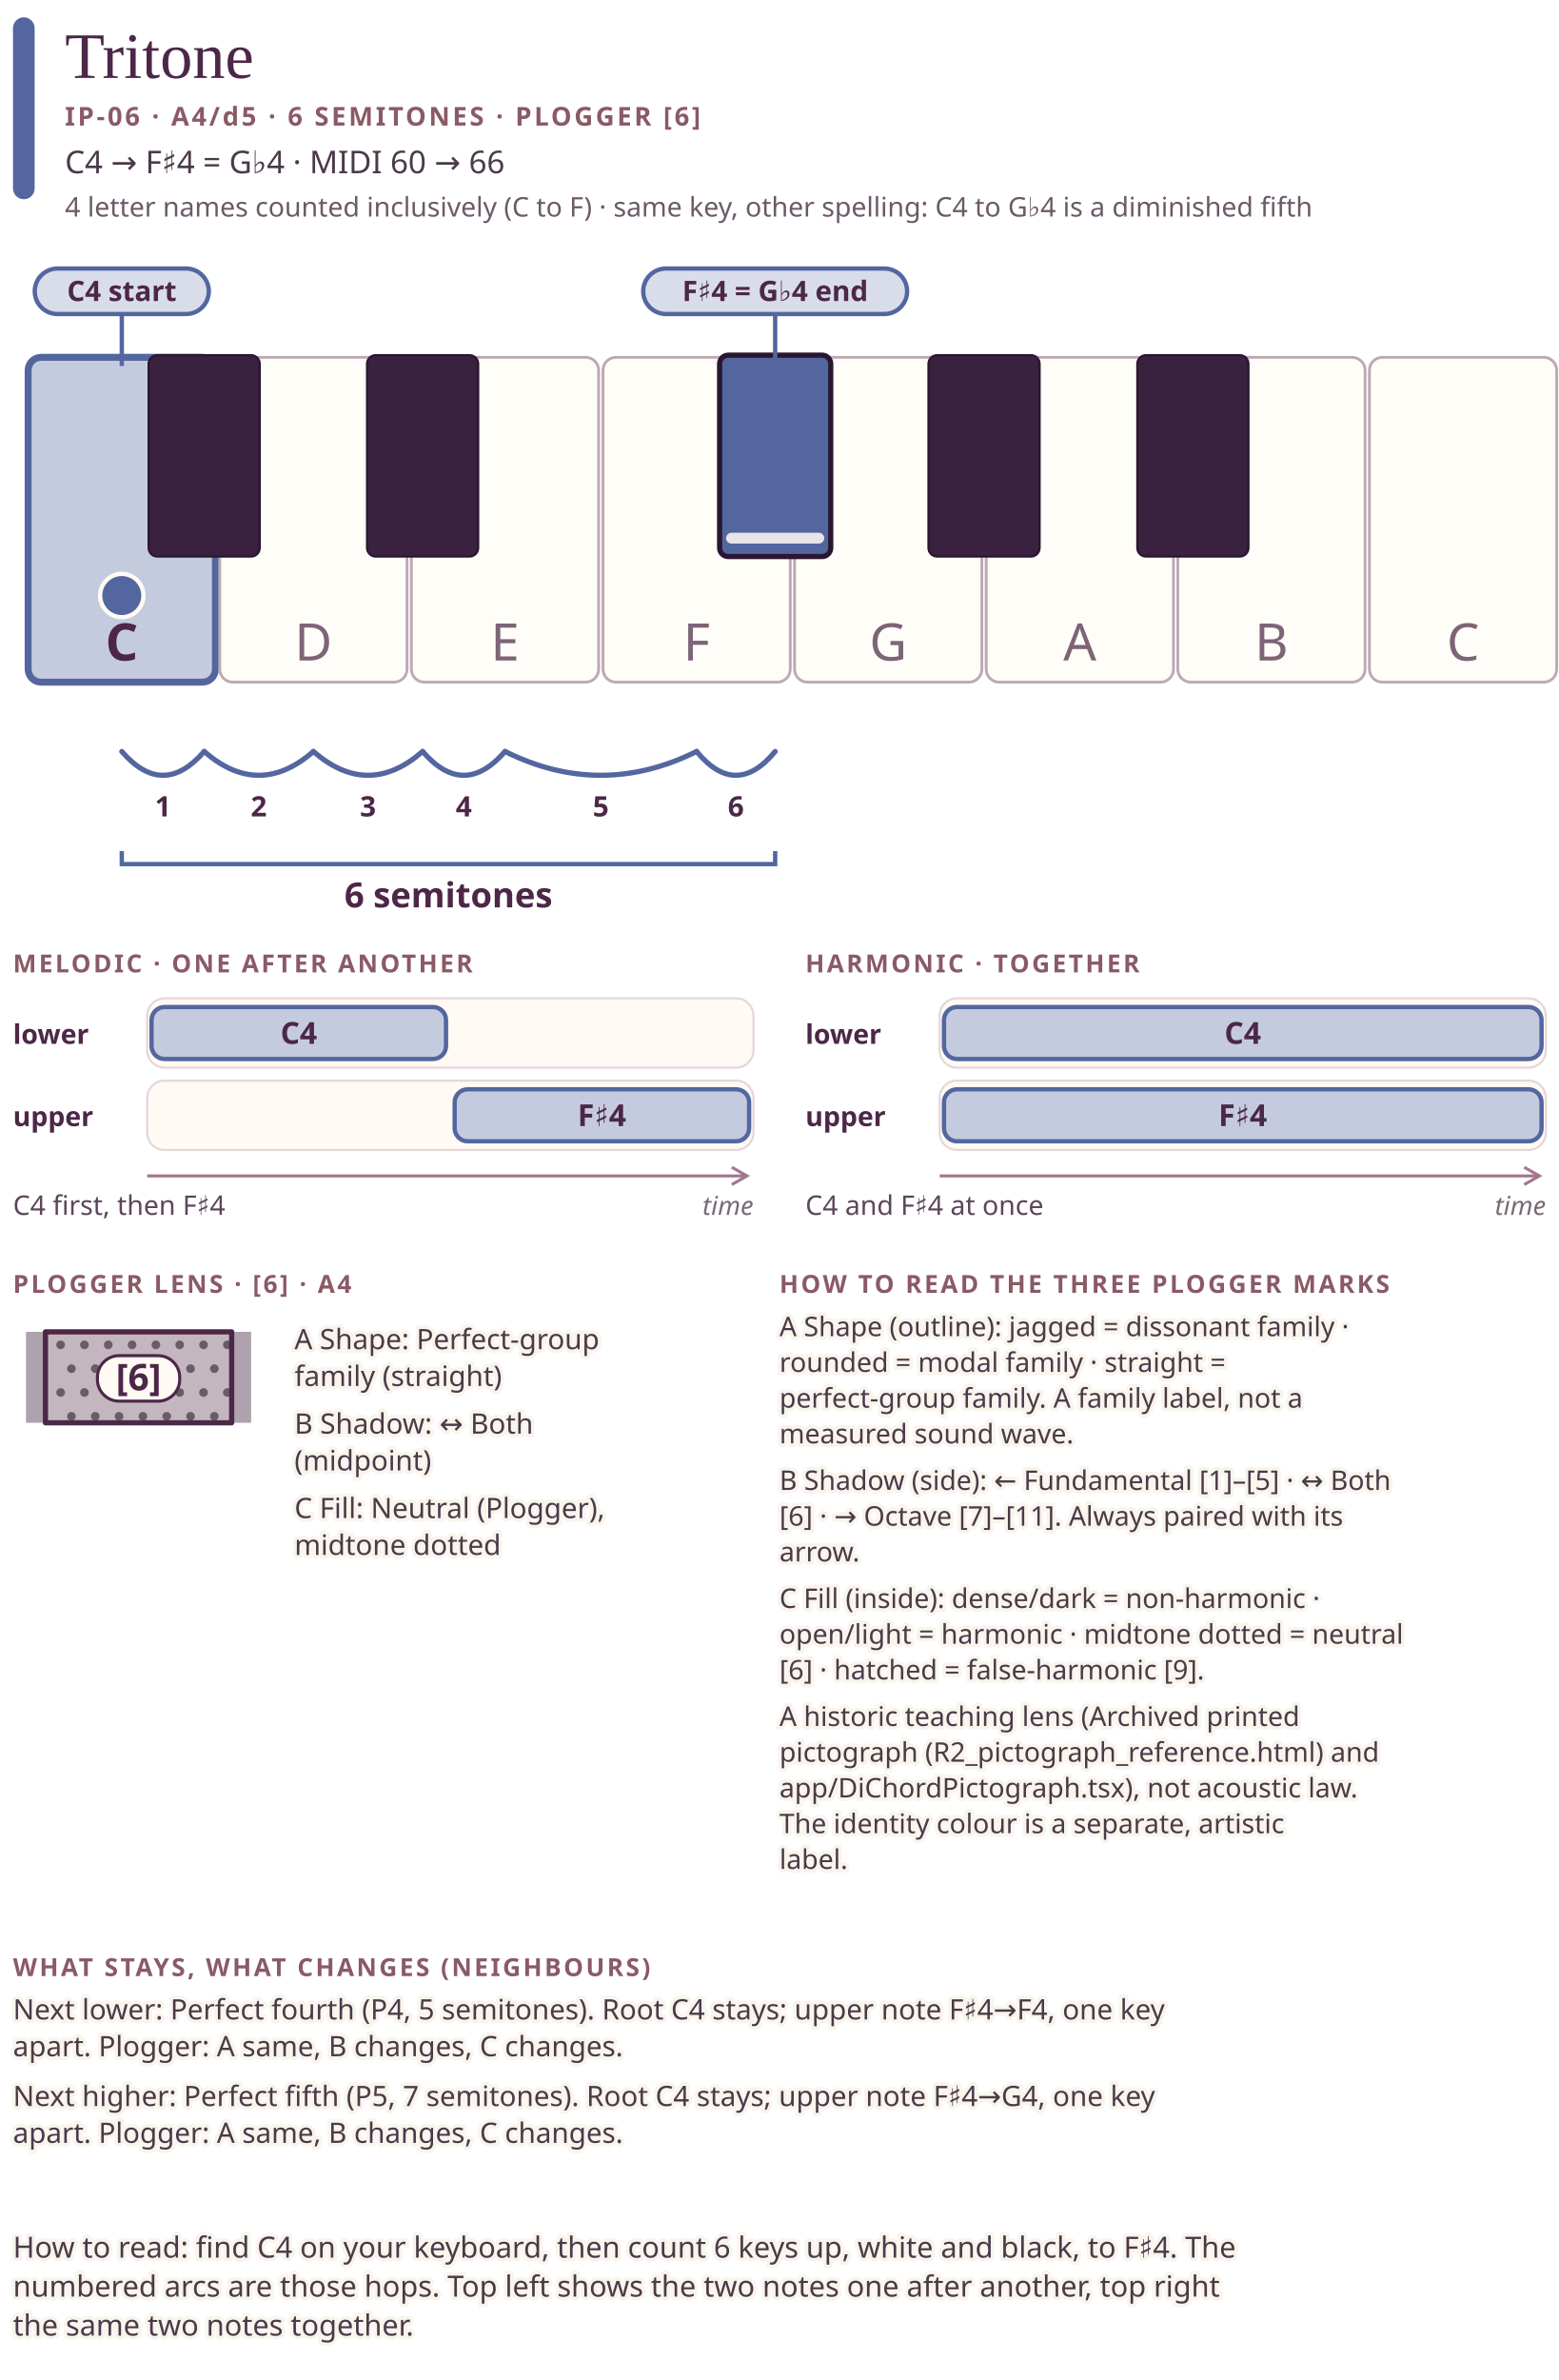
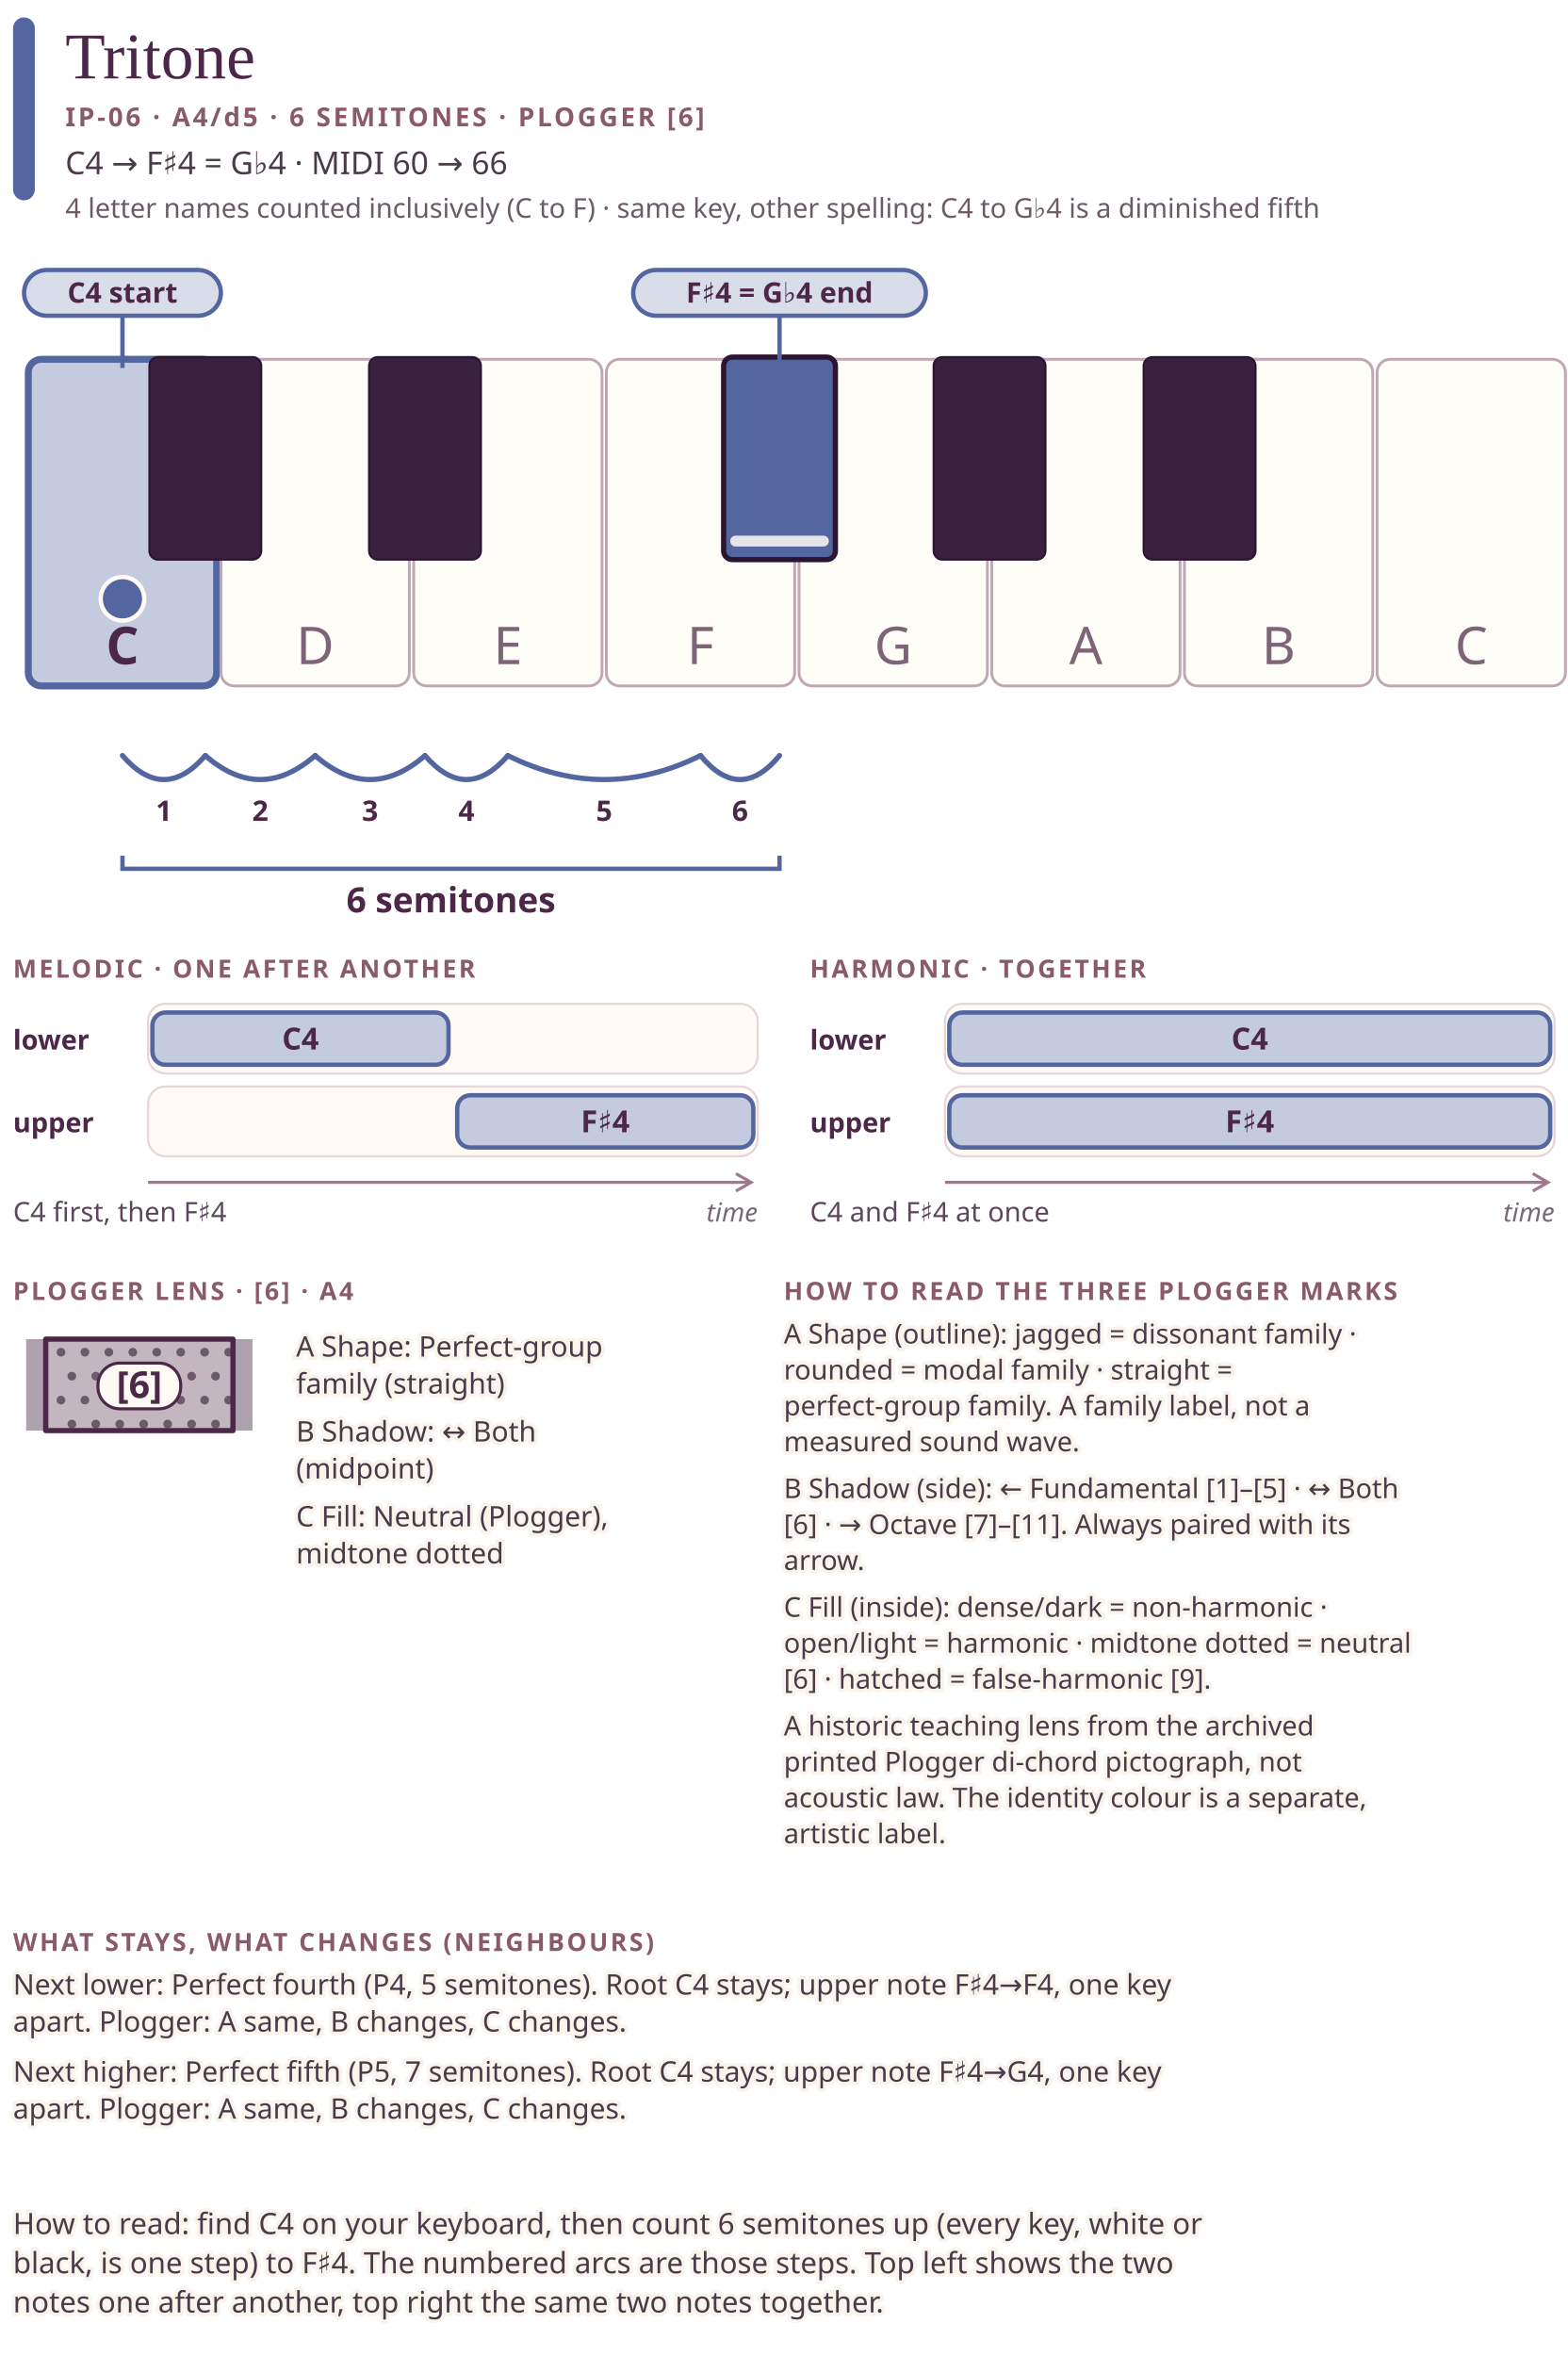
- <svg xmlns="http://www.w3.org/2000/svg" viewBox="0 0 720 1099" width="720" height="1099" role="img" aria-labelledby="IPF-sheet-06-t IPF-sheet-06-d">
+ <svg xmlns="http://www.w3.org/2000/svg" viewBox="0 0 720 1082" width="720" height="1082" role="img" aria-labelledby="IPF-sheet-06-t IPF-sheet-06-d">
  <defs>
    <linearGradient id="IPFsheet06-w" x1="0" y1="0" x2="0" y2="1">
      <stop offset="0" stop-color="#fffdf8" />
      <stop offset=".78" stop-color="#f7efe2" />
      <stop offset="1" stop-color="#eadfcd" />
    </linearGradient>
    <linearGradient id="IPFsheet06-b" x1="0" y1="0" x2="0" y2="1">
      <stop offset="0" stop-color="#4a2a4d" />
      <stop offset=".85" stop-color="#2a1630" />
      <stop offset="1" stop-color="#3a2140" />
    </linearGradient>
    <radialGradient id="IPFsheet06-home" cx=".5" cy=".82" r=".75">
      <stop offset="0" stop-color="#ffd98a" />
      <stop offset=".55" stop-color="#f6b94f" />
      <stop offset="1" stop-color="#f3a53a" stop-opacity=".92" />
    </radialGradient>
    <radialGradient id="IPFsheet06-lower" cx=".5" cy=".82" r=".75">
      <stop offset="0" stop-color="#ffe0a6" />
      <stop offset="1" stop-color="#f3b25a" />
    </radialGradient>
    <radialGradient id="IPFsheet06-upper" cx=".5" cy=".82" r=".75">
      <stop offset="0" stop-color="#bfe7e2" />
      <stop offset="1" stop-color="#8fcdc6" />
    </radialGradient>
    <linearGradient id="IPFsheet06-shared" x1="0" y1="0" x2="1" y2="0">
      <stop offset="0" stop-color="#f6c46a" />
      <stop offset=".5" stop-color="#efe6c4" />
      <stop offset="1" stop-color="#8fcdc6" />
    </linearGradient>
    <filter id="IPFsheet06-glow" x="-40%" y="-20%" width="180%" height="150%">
      <feGaussianBlur stdDeviation="9" />
    </filter>
  </defs>
  <g transform="translate(6 4)">
    <g transform="translate(0 0)">
      <rect x="0" y="4" width="10" height="84" rx="5" fill="#5366A0" />
      <text x="24" y="32" font-family="Georgia, 'Times New Roman', serif" font-size="30" font-weight="400" text-anchor="start" fill="#4C2748">Tritone</text>
      <text x="24" y="54" font-family="ui-sans-serif, system-ui, 'Segoe UI', sans-serif" font-size="12" font-weight="700" text-anchor="start" fill="#8a5a66" letter-spacing="1.2">IP-06 · A4/d5 · 6 SEMITONES · PLOGGER [6]</text>
      <text x="24" y="76" font-family="ui-sans-serif, system-ui, 'Segoe UI', sans-serif" font-size="14.5" font-weight="400" text-anchor="start" fill="#4a3a4a">C4 → F♯4 = G♭4 · MIDI 60 → 66</text>
      <text x="24" y="96" font-family="ui-sans-serif, system-ui, 'Segoe UI', sans-serif" font-size="12.5" font-weight="400" text-anchor="start" fill="#6b5a68">4 letter names counted inclusively (C to F) · same key, other spelling: C4 to G♭4 is a diminished fifth</text>
    </g>
    <g transform="translate(0 116)">
      <rect x="7" y="45" width="86.5" height="150" rx="6" fill="#c5cbdf" stroke="#5366A0" stroke-width="3.2" />
      <text x="50.25" y="185" font-family="ui-sans-serif, system-ui, 'Segoe UI', sans-serif" font-size="23.895" font-weight="700" text-anchor="middle" fill="#4C2748">C</text>
      <rect x="95.5" y="45" width="86.5" height="150" rx="6" fill="#fffdf8" stroke="#bfa8b3" stroke-width="1.3" />
      <text x="138.75" y="185" font-family="ui-sans-serif, system-ui, 'Segoe UI', sans-serif" font-size="23.895" font-weight="500" text-anchor="middle" fill="#7d6477">D</text>
      <rect x="184" y="45" width="86.5" height="150" rx="6" fill="#fffdf8" stroke="#bfa8b3" stroke-width="1.3" />
      <text x="227.25" y="185" font-family="ui-sans-serif, system-ui, 'Segoe UI', sans-serif" font-size="23.895" font-weight="500" text-anchor="middle" fill="#7d6477">E</text>
      <rect x="272.5" y="45" width="86.5" height="150" rx="6" fill="#fffdf8" stroke="#bfa8b3" stroke-width="1.3" />
      <text x="315.75" y="185" font-family="ui-sans-serif, system-ui, 'Segoe UI', sans-serif" font-size="23.895" font-weight="500" text-anchor="middle" fill="#7d6477">F</text>
      <rect x="361" y="45" width="86.5" height="150" rx="6" fill="#fffdf8" stroke="#bfa8b3" stroke-width="1.3" />
      <text x="404.25" y="185" font-family="ui-sans-serif, system-ui, 'Segoe UI', sans-serif" font-size="23.895" font-weight="500" text-anchor="middle" fill="#7d6477">G</text>
      <rect x="449.5" y="45" width="86.5" height="150" rx="6" fill="#fffdf8" stroke="#bfa8b3" stroke-width="1.3" />
      <text x="492.75" y="185" font-family="ui-sans-serif, system-ui, 'Segoe UI', sans-serif" font-size="23.895" font-weight="500" text-anchor="middle" fill="#7d6477">A</text>
      <rect x="538" y="45" width="86.5" height="150" rx="6" fill="#fffdf8" stroke="#bfa8b3" stroke-width="1.3" />
      <text x="581.25" y="185" font-family="ui-sans-serif, system-ui, 'Segoe UI', sans-serif" font-size="23.895" font-weight="500" text-anchor="middle" fill="#7d6477">B</text>
      <rect x="626.5" y="45" width="86.5" height="150" rx="6" fill="#fffdf8" stroke="#bfa8b3" stroke-width="1.3" />
      <text x="669.75" y="185" font-family="ui-sans-serif, system-ui, 'Segoe UI', sans-serif" font-size="23.895" font-weight="500" text-anchor="middle" fill="#7d6477">C</text>
      <rect x="62.64" y="44" width="51.33" height="93" rx="4" fill="#3a2140" stroke="#2a1630" stroke-width="1" />
      <rect x="163.53" y="44" width="51.33" height="93" rx="4" fill="#3a2140" stroke="#2a1630" stroke-width="1" />
      <rect x="326.37" y="44" width="51.33" height="93" rx="4" fill="#5366A0" stroke="#2a1630" stroke-width="2.4" />
      <rect x="329.37" y="126" width="45.33" height="5" rx="2.5" fill="#fffaf3" opacity=".85" />
      <rect x="422.835" y="44" width="51.33" height="93" rx="4" fill="#3a2140" stroke="#2a1630" stroke-width="1" />
      <rect x="519.3" y="44" width="51.33" height="93" rx="4" fill="#3a2140" stroke="#2a1630" stroke-width="1" />
      <circle cx="50.25" cy="155" r="10" fill="#5366A0" stroke="#fffaf3" stroke-width="2" />
      <path d="M50.25 25 V49" stroke="#5366A0" stroke-width="2" />
-       <rect x="10.05" y="4" width="80.4" height="21" rx="10.5" fill="#d9ddea" stroke="#5366A0" stroke-width="2" />
+       <rect x="5.05" y="4" width="90.4" height="21" rx="10.5" fill="#d9ddea" stroke="#5366A0" stroke-width="2" />
      <text x="50.25" y="19" font-family="ui-sans-serif, system-ui, 'Segoe UI', sans-serif" font-size="13" font-weight="700" text-anchor="middle" fill="#4C2748">C4 start</text>
      <path d="M352.035 25 V47" stroke="#5366A0" stroke-width="2" />
-       <rect x="291.085" y="4" width="121.9" height="21" rx="10.5" fill="#d9ddea" stroke="#5366A0" stroke-width="2" />
+       <rect x="284.835" y="4" width="134.4" height="21" rx="10.5" fill="#d9ddea" stroke="#5366A0" stroke-width="2" />
      <text x="352.035" y="19" font-family="ui-sans-serif, system-ui, 'Segoe UI', sans-serif" font-size="13" font-weight="700" text-anchor="middle" fill="#4C2748">F♯4 = G♭4 end</text>
    </g>
    <g transform="translate(0 335)">
      <path d="M50.25 8 q19.027 22 38.055 0" fill="none" stroke="#5366A0" stroke-width="2.4" stroke-linecap="round" />
      <text x="69.278" y="38" font-family="ui-sans-serif, system-ui, 'Segoe UI', sans-serif" font-size="13" font-weight="700" text-anchor="middle" fill="#4C2748">1</text>
      <path d="M88.305 8 q25.223 22 50.445 0" fill="none" stroke="#5366A0" stroke-width="2.4" stroke-linecap="round" />
      <text x="113.528" y="38" font-family="ui-sans-serif, system-ui, 'Segoe UI', sans-serif" font-size="13" font-weight="700" text-anchor="middle" fill="#4C2748">2</text>
      <path d="M138.75 8 q25.222 22 50.445 0" fill="none" stroke="#5366A0" stroke-width="2.4" stroke-linecap="round" />
      <text x="163.972" y="38" font-family="ui-sans-serif, system-ui, 'Segoe UI', sans-serif" font-size="13" font-weight="700" text-anchor="middle" fill="#4C2748">3</text>
      <path d="M189.195 8 q19.028 22 38.055 0" fill="none" stroke="#5366A0" stroke-width="2.4" stroke-linecap="round" />
      <text x="208.222" y="38" font-family="ui-sans-serif, system-ui, 'Segoe UI', sans-serif" font-size="13" font-weight="700" text-anchor="middle" fill="#4C2748">4</text>
      <path d="M227.25 8 q44.25 22 88.5 0" fill="none" stroke="#5366A0" stroke-width="2.4" stroke-linecap="round" />
      <text x="271.5" y="38" font-family="ui-sans-serif, system-ui, 'Segoe UI', sans-serif" font-size="13" font-weight="700" text-anchor="middle" fill="#4C2748">5</text>
      <path d="M315.75 8 q18.143 22 36.285 0" fill="none" stroke="#5366A0" stroke-width="2.4" stroke-linecap="round" />
      <text x="333.893" y="38" font-family="ui-sans-serif, system-ui, 'Segoe UI', sans-serif" font-size="13" font-weight="700" text-anchor="middle" fill="#4C2748">6</text>
      <path d="M50.25 54 V60 H352.035 V54" fill="none" stroke="#5366A0" stroke-width="2" />
      <text x="201.143" y="80" font-family="ui-sans-serif, system-ui, 'Segoe UI', sans-serif" font-size="16" font-weight="700" text-anchor="middle" fill="#4C2748">6 semitones</text>
    </g>
    <g transform="translate(0 433)">
      <g transform="translate(0 0)">
        <text x="0" y="12" font-family="ui-sans-serif, system-ui, 'Segoe UI', sans-serif" font-size="11.5" font-weight="700" text-anchor="start" fill="#8a5a66" letter-spacing="1.1">MELODIC · ONE AFTER ANOTHER</text>
        <text x="0" y="45" font-family="ui-sans-serif, system-ui, 'Segoe UI', sans-serif" font-size="12.5" font-weight="600" text-anchor="start" fill="#4C2748">lower</text>
        <rect x="62" y="24" width="280" height="32" rx="8" fill="#fffaf3" stroke="#e5d6dc" />
        <rect x="64" y="28" width="136" height="24" rx="6" fill="#c5cbdf" stroke="#5366A0" stroke-width="2" />
        <text x="132" y="45" font-family="ui-sans-serif, system-ui, 'Segoe UI', sans-serif" font-size="14" font-weight="700" text-anchor="middle" fill="#4C2748">C4</text>
        <text x="0" y="83" font-family="ui-sans-serif, system-ui, 'Segoe UI', sans-serif" font-size="12.5" font-weight="600" text-anchor="start" fill="#4C2748">upper</text>
        <rect x="62" y="62" width="280" height="32" rx="8" fill="#fffaf3" stroke="#e5d6dc" />
        <rect x="204" y="66" width="136" height="24" rx="6" fill="#c5cbdf" stroke="#5366A0" stroke-width="2" />
        <text x="272" y="83" font-family="ui-sans-serif, system-ui, 'Segoe UI', sans-serif" font-size="14" font-weight="700" text-anchor="middle" fill="#4C2748">F♯4</text>
        <path d="M62 106 H338" stroke="#a3778f" stroke-width="1.4" />
        <path d="M332 102 l7 4 l-7 4" fill="none" stroke="#a3778f" stroke-width="1.4" />
        <text x="342" y="124" font-family="ui-sans-serif, system-ui, 'Segoe UI', sans-serif" font-size="12" font-weight="400" text-anchor="end" fill="#786a75" font-style="italic">time</text>
        <text x="0" y="124" font-family="ui-sans-serif, system-ui, 'Segoe UI', sans-serif" font-size="12.5" font-weight="400" text-anchor="start" fill="#5c465b">C4 first, then F♯4</text>
      </g>
      <g transform="translate(366 0)">
        <text x="0" y="12" font-family="ui-sans-serif, system-ui, 'Segoe UI', sans-serif" font-size="11.5" font-weight="700" text-anchor="start" fill="#8a5a66" letter-spacing="1.1">HARMONIC · TOGETHER</text>
        <text x="0" y="45" font-family="ui-sans-serif, system-ui, 'Segoe UI', sans-serif" font-size="12.5" font-weight="600" text-anchor="start" fill="#4C2748">lower</text>
        <rect x="62" y="24" width="280" height="32" rx="8" fill="#fffaf3" stroke="#e5d6dc" />
        <rect x="64" y="28" width="276" height="24" rx="6" fill="#c5cbdf" stroke="#5366A0" stroke-width="2" />
        <text x="202" y="45" font-family="ui-sans-serif, system-ui, 'Segoe UI', sans-serif" font-size="14" font-weight="700" text-anchor="middle" fill="#4C2748">C4</text>
        <text x="0" y="83" font-family="ui-sans-serif, system-ui, 'Segoe UI', sans-serif" font-size="12.5" font-weight="600" text-anchor="start" fill="#4C2748">upper</text>
        <rect x="62" y="62" width="280" height="32" rx="8" fill="#fffaf3" stroke="#e5d6dc" />
        <rect x="64" y="66" width="276" height="24" rx="6" fill="#c5cbdf" stroke="#5366A0" stroke-width="2" />
        <text x="202" y="83" font-family="ui-sans-serif, system-ui, 'Segoe UI', sans-serif" font-size="14" font-weight="700" text-anchor="middle" fill="#4C2748">F♯4</text>
        <path d="M62 106 H338" stroke="#a3778f" stroke-width="1.4" />
        <path d="M332 102 l7 4 l-7 4" fill="none" stroke="#a3778f" stroke-width="1.4" />
        <text x="342" y="124" font-family="ui-sans-serif, system-ui, 'Segoe UI', sans-serif" font-size="12" font-weight="400" text-anchor="end" fill="#786a75" font-style="italic">time</text>
        <text x="0" y="124" font-family="ui-sans-serif, system-ui, 'Segoe UI', sans-serif" font-size="12.5" font-weight="400" text-anchor="start" fill="#5c465b">C4 and F♯4 at once</text>
      </g>
    </g>
    <g transform="translate(0 581)">
      <g transform="translate(0 0)">
        <text x="0" y="12" font-family="ui-sans-serif, system-ui, 'Segoe UI', sans-serif" font-size="11.5" font-weight="700" text-anchor="start" fill="#8a5a66" letter-spacing="1.1">PLOGGER LENS · [6] · A4</text>
        <g transform="translate(0 22) scale(1)">
          <path d="M3 8 H89 V50 H3 Z" transform="translate(3 0)" fill="#5c465b" opacity=".5" />
          <path d="M3 8 H89 V50 H3 Z" transform="translate(21 0)" fill="#5c465b" opacity=".5" />
          <g transform="translate(12 0)">
            <defs>
              <clipPath id="IPFsheet06-cl6">
                <path d="M3 8 H89 V50 H3 Z" />
              </clipPath>
            </defs>
            <path d="M3 8 H89 V50 H3 Z" fill="#c4b6bf" />
            <g clip-path="url(#IPFsheet06-cl6)">
              <circle cx="10" cy="14" r="2" fill="#6b5a68" />
              <circle cx="21" cy="14" r="2" fill="#6b5a68" />
              <circle cx="32" cy="14" r="2" fill="#6b5a68" />
              <circle cx="43" cy="14" r="2" fill="#6b5a68" />
              <circle cx="54" cy="14" r="2" fill="#6b5a68" />
              <circle cx="65" cy="14" r="2" fill="#6b5a68" />
              <circle cx="76" cy="14" r="2" fill="#6b5a68" />
              <circle cx="87" cy="14" r="2" fill="#6b5a68" />
              <circle cx="15" cy="25" r="2" fill="#6b5a68" />
              <circle cx="26" cy="25" r="2" fill="#6b5a68" />
              <circle cx="37" cy="25" r="2" fill="#6b5a68" />
              <circle cx="48" cy="25" r="2" fill="#6b5a68" />
              <circle cx="59" cy="25" r="2" fill="#6b5a68" />
              <circle cx="70" cy="25" r="2" fill="#6b5a68" />
              <circle cx="81" cy="25" r="2" fill="#6b5a68" />
              <circle cx="92" cy="25" r="2" fill="#6b5a68" />
              <circle cx="10" cy="36" r="2" fill="#6b5a68" />
              <circle cx="21" cy="36" r="2" fill="#6b5a68" />
              <circle cx="32" cy="36" r="2" fill="#6b5a68" />
              <circle cx="43" cy="36" r="2" fill="#6b5a68" />
              <circle cx="54" cy="36" r="2" fill="#6b5a68" />
              <circle cx="65" cy="36" r="2" fill="#6b5a68" />
              <circle cx="76" cy="36" r="2" fill="#6b5a68" />
              <circle cx="87" cy="36" r="2" fill="#6b5a68" />
              <circle cx="15" cy="47" r="2" fill="#6b5a68" />
              <circle cx="26" cy="47" r="2" fill="#6b5a68" />
              <circle cx="37" cy="47" r="2" fill="#6b5a68" />
              <circle cx="48" cy="47" r="2" fill="#6b5a68" />
              <circle cx="59" cy="47" r="2" fill="#6b5a68" />
              <circle cx="70" cy="47" r="2" fill="#6b5a68" />
              <circle cx="81" cy="47" r="2" fill="#6b5a68" />
              <circle cx="92" cy="47" r="2" fill="#6b5a68" />
            </g>
            <path d="M3 8 H89 V50 H3 Z" fill="none" stroke="#4C2748" stroke-width="2.4" stroke-linejoin="round" />
            <rect x="27" y="19" width="38" height="21" rx="10" fill="#fffaf3" stroke="#4C2748" stroke-width="1.4" />
            <text x="46" y="35" font-family="ui-sans-serif, system-ui, 'Segoe UI', sans-serif" font-size="17" font-weight="700" text-anchor="middle" fill="#4C2748">[6]</text>
          </g>
        </g>
        <text x="130" y="38" font-family="ui-sans-serif, system-ui, 'Segoe UI', sans-serif" font-size="13" font-weight="400" text-anchor="start" fill="#4a3a4a" stroke="#f9f5ed" stroke-width="3.4" stroke-linejoin="round" paint-order="stroke fill">A Shape: Perfect-group</text>
        <text x="130" y="55" font-family="ui-sans-serif, system-ui, 'Segoe UI', sans-serif" font-size="13" font-weight="400" text-anchor="start" fill="#4a3a4a" stroke="#f9f5ed" stroke-width="3.4" stroke-linejoin="round" paint-order="stroke fill">family (straight)</text>
        <text x="130" y="77" font-family="ui-sans-serif, system-ui, 'Segoe UI', sans-serif" font-size="13" font-weight="400" text-anchor="start" fill="#4a3a4a" stroke="#f9f5ed" stroke-width="3.4" stroke-linejoin="round" paint-order="stroke fill">B Shadow: ↔ Both</text>
        <text x="130" y="94" font-family="ui-sans-serif, system-ui, 'Segoe UI', sans-serif" font-size="13" font-weight="400" text-anchor="start" fill="#4a3a4a" stroke="#f9f5ed" stroke-width="3.4" stroke-linejoin="round" paint-order="stroke fill">(midpoint)</text>
        <text x="130" y="116" font-family="ui-sans-serif, system-ui, 'Segoe UI', sans-serif" font-size="13" font-weight="400" text-anchor="start" fill="#4a3a4a" stroke="#f9f5ed" stroke-width="3.4" stroke-linejoin="round" paint-order="stroke fill">C Fill: Neutral (Plogger),</text>
        <text x="130" y="133" font-family="ui-sans-serif, system-ui, 'Segoe UI', sans-serif" font-size="13" font-weight="400" text-anchor="start" fill="#4a3a4a" stroke="#f9f5ed" stroke-width="3.4" stroke-linejoin="round" paint-order="stroke fill">midtone dotted</text>
      </g>
      <g transform="translate(354 0)">
        <text x="0" y="12" font-family="ui-sans-serif, system-ui, 'Segoe UI', sans-serif" font-size="11.5" font-weight="700" text-anchor="start" fill="#8a5a66" letter-spacing="1.1">HOW TO READ THE THREE PLOGGER MARKS</text>
        <text x="0" y="32" font-family="ui-sans-serif, system-ui, 'Segoe UI', sans-serif" font-size="12.5" font-weight="400" text-anchor="start" fill="#4a3a4a" stroke="#f9f5ed" stroke-width="3.4" stroke-linejoin="round" paint-order="stroke fill">A Shape (outline): jagged = dissonant family ·</text>
        <text x="0" y="48.5" font-family="ui-sans-serif, system-ui, 'Segoe UI', sans-serif" font-size="12.5" font-weight="400" text-anchor="start" fill="#4a3a4a" stroke="#f9f5ed" stroke-width="3.4" stroke-linejoin="round" paint-order="stroke fill">rounded = modal family · straight =</text>
        <text x="0" y="65" font-family="ui-sans-serif, system-ui, 'Segoe UI', sans-serif" font-size="12.5" font-weight="400" text-anchor="start" fill="#4a3a4a" stroke="#f9f5ed" stroke-width="3.4" stroke-linejoin="round" paint-order="stroke fill">perfect-group family. A family label, not a</text>
        <text x="0" y="81.5" font-family="ui-sans-serif, system-ui, 'Segoe UI', sans-serif" font-size="12.5" font-weight="400" text-anchor="start" fill="#4a3a4a" stroke="#f9f5ed" stroke-width="3.4" stroke-linejoin="round" paint-order="stroke fill">measured sound wave.</text>
        <text x="0" y="103" font-family="ui-sans-serif, system-ui, 'Segoe UI', sans-serif" font-size="12.5" font-weight="400" text-anchor="start" fill="#4a3a4a" stroke="#f9f5ed" stroke-width="3.4" stroke-linejoin="round" paint-order="stroke fill">B Shadow (side): ← Fundamental [1]–[5] · ↔ Both</text>
        <text x="0" y="119.5" font-family="ui-sans-serif, system-ui, 'Segoe UI', sans-serif" font-size="12.5" font-weight="400" text-anchor="start" fill="#4a3a4a" stroke="#f9f5ed" stroke-width="3.4" stroke-linejoin="round" paint-order="stroke fill">[6] · → Octave [7]–[11]. Always paired with its</text>
        <text x="0" y="136" font-family="ui-sans-serif, system-ui, 'Segoe UI', sans-serif" font-size="12.5" font-weight="400" text-anchor="start" fill="#4a3a4a" stroke="#f9f5ed" stroke-width="3.4" stroke-linejoin="round" paint-order="stroke fill">arrow.</text>
        <text x="0" y="157.5" font-family="ui-sans-serif, system-ui, 'Segoe UI', sans-serif" font-size="12.5" font-weight="400" text-anchor="start" fill="#4a3a4a" stroke="#f9f5ed" stroke-width="3.4" stroke-linejoin="round" paint-order="stroke fill">C Fill (inside): dense/dark = non-harmonic ·</text>
        <text x="0" y="174" font-family="ui-sans-serif, system-ui, 'Segoe UI', sans-serif" font-size="12.5" font-weight="400" text-anchor="start" fill="#4a3a4a" stroke="#f9f5ed" stroke-width="3.4" stroke-linejoin="round" paint-order="stroke fill">open/light = harmonic · midtone dotted = neutral</text>
        <text x="0" y="190.5" font-family="ui-sans-serif, system-ui, 'Segoe UI', sans-serif" font-size="12.5" font-weight="400" text-anchor="start" fill="#4a3a4a" stroke="#f9f5ed" stroke-width="3.4" stroke-linejoin="round" paint-order="stroke fill">[6] · hatched = false-harmonic [9].</text>
-         <text x="0" y="212" font-family="ui-sans-serif, system-ui, 'Segoe UI', sans-serif" font-size="12.5" font-weight="400" text-anchor="start" fill="#4a3a4a" stroke="#f9f5ed" stroke-width="3.4" stroke-linejoin="round" paint-order="stroke fill">A historic teaching lens (Archived printed</text>
-         <text x="0" y="228.5" font-family="ui-sans-serif, system-ui, 'Segoe UI', sans-serif" font-size="12.5" font-weight="400" text-anchor="start" fill="#4a3a4a" stroke="#f9f5ed" stroke-width="3.4" stroke-linejoin="round" paint-order="stroke fill">pictograph (R2_pictograph_reference.html) and</text>
-         <text x="0" y="245" font-family="ui-sans-serif, system-ui, 'Segoe UI', sans-serif" font-size="12.5" font-weight="400" text-anchor="start" fill="#4a3a4a" stroke="#f9f5ed" stroke-width="3.4" stroke-linejoin="round" paint-order="stroke fill">app/DiChordPictograph.tsx), not acoustic law.</text>
-         <text x="0" y="261.5" font-family="ui-sans-serif, system-ui, 'Segoe UI', sans-serif" font-size="12.5" font-weight="400" text-anchor="start" fill="#4a3a4a" stroke="#f9f5ed" stroke-width="3.4" stroke-linejoin="round" paint-order="stroke fill">The identity colour is a separate, artistic</text>
-         <text x="0" y="278" font-family="ui-sans-serif, system-ui, 'Segoe UI', sans-serif" font-size="12.5" font-weight="400" text-anchor="start" fill="#4a3a4a" stroke="#f9f5ed" stroke-width="3.4" stroke-linejoin="round" paint-order="stroke fill">label.</text>
-       </g>
-     </g>
-     <g transform="translate(0 896.5)">
+         <text x="0" y="212" font-family="ui-sans-serif, system-ui, 'Segoe UI', sans-serif" font-size="12.5" font-weight="400" text-anchor="start" fill="#4a3a4a" stroke="#f9f5ed" stroke-width="3.4" stroke-linejoin="round" paint-order="stroke fill">A historic teaching lens from the archived</text>
+         <text x="0" y="228.5" font-family="ui-sans-serif, system-ui, 'Segoe UI', sans-serif" font-size="12.5" font-weight="400" text-anchor="start" fill="#4a3a4a" stroke="#f9f5ed" stroke-width="3.4" stroke-linejoin="round" paint-order="stroke fill">printed Plogger di-chord pictograph, not</text>
+         <text x="0" y="245" font-family="ui-sans-serif, system-ui, 'Segoe UI', sans-serif" font-size="12.5" font-weight="400" text-anchor="start" fill="#4a3a4a" stroke="#f9f5ed" stroke-width="3.4" stroke-linejoin="round" paint-order="stroke fill">acoustic law. The identity colour is a separate,</text>
+         <text x="0" y="261.5" font-family="ui-sans-serif, system-ui, 'Segoe UI', sans-serif" font-size="12.5" font-weight="400" text-anchor="start" fill="#4a3a4a" stroke="#f9f5ed" stroke-width="3.4" stroke-linejoin="round" paint-order="stroke fill">artistic label.</text>
+       </g>
+     </g>
+     <g transform="translate(0 880)">
      <text x="0" y="12" font-family="ui-sans-serif, system-ui, 'Segoe UI', sans-serif" font-size="11.5" font-weight="700" text-anchor="start" fill="#8a5a66" letter-spacing="1.1">WHAT STAYS, WHAT CHANGES (NEIGHBOURS)</text>
      <text x="0" y="32" font-family="ui-sans-serif, system-ui, 'Segoe UI', sans-serif" font-size="13" font-weight="400" text-anchor="start" fill="#4a3a4a" stroke="#f9f5ed" stroke-width="3.4" stroke-linejoin="round" paint-order="stroke fill">Next lower: Perfect fourth (P4, 5 semitones). Root C4 stays; upper note F♯4→F4, one key</text>
      <text x="0" y="49" font-family="ui-sans-serif, system-ui, 'Segoe UI', sans-serif" font-size="13" font-weight="400" text-anchor="start" fill="#4a3a4a" stroke="#f9f5ed" stroke-width="3.4" stroke-linejoin="round" paint-order="stroke fill">apart. Plogger: A same, B changes, C changes.</text>
      <text x="0" y="72" font-family="ui-sans-serif, system-ui, 'Segoe UI', sans-serif" font-size="13" font-weight="400" text-anchor="start" fill="#4a3a4a" stroke="#f9f5ed" stroke-width="3.4" stroke-linejoin="round" paint-order="stroke fill">Next higher: Perfect fifth (P5, 7 semitones). Root C4 stays; upper note F♯4→G4, one key</text>
      <text x="0" y="89" font-family="ui-sans-serif, system-ui, 'Segoe UI', sans-serif" font-size="13" font-weight="400" text-anchor="start" fill="#4a3a4a" stroke="#f9f5ed" stroke-width="3.4" stroke-linejoin="round" paint-order="stroke fill">apart. Plogger: A same, B changes, C changes.</text>
    </g>
-     <g transform="translate(0 1024.5)">
-       <text x="0" y="14" font-family="ui-sans-serif, system-ui, 'Segoe UI', sans-serif" font-size="13.5" font-weight="400" text-anchor="start" fill="#4a3a4a" stroke="#f9f5ed" stroke-width="3.4" stroke-linejoin="round" paint-order="stroke fill">How to read: find C4 on your keyboard, then count 6 keys up, white and black, to F♯4. The</text>
-       <text x="0" y="32" font-family="ui-sans-serif, system-ui, 'Segoe UI', sans-serif" font-size="13.5" font-weight="400" text-anchor="start" fill="#4a3a4a" stroke="#f9f5ed" stroke-width="3.4" stroke-linejoin="round" paint-order="stroke fill">numbered arcs are those hops. Top left shows the two notes one after another, top right</text>
-       <text x="0" y="50" font-family="ui-sans-serif, system-ui, 'Segoe UI', sans-serif" font-size="13.5" font-weight="400" text-anchor="start" fill="#4a3a4a" stroke="#f9f5ed" stroke-width="3.4" stroke-linejoin="round" paint-order="stroke fill">the same two notes together.</text>
+     <g transform="translate(0 1008)">
+       <text x="0" y="14" font-family="ui-sans-serif, system-ui, 'Segoe UI', sans-serif" font-size="13.5" font-weight="400" text-anchor="start" fill="#4a3a4a" stroke="#f9f5ed" stroke-width="3.4" stroke-linejoin="round" paint-order="stroke fill">How to read: find C4 on your keyboard, then count 6 semitones up (every key, white or</text>
+       <text x="0" y="32" font-family="ui-sans-serif, system-ui, 'Segoe UI', sans-serif" font-size="13.5" font-weight="400" text-anchor="start" fill="#4a3a4a" stroke="#f9f5ed" stroke-width="3.4" stroke-linejoin="round" paint-order="stroke fill">black, is one step) to F♯4. The numbered arcs are those steps. Top left shows the two</text>
+       <text x="0" y="50" font-family="ui-sans-serif, system-ui, 'Segoe UI', sans-serif" font-size="13.5" font-weight="400" text-anchor="start" fill="#4a3a4a" stroke="#f9f5ed" stroke-width="3.4" stroke-linejoin="round" paint-order="stroke fill">notes one after another, top right the same two notes together.</text>
    </g>
  </g>
</svg>
